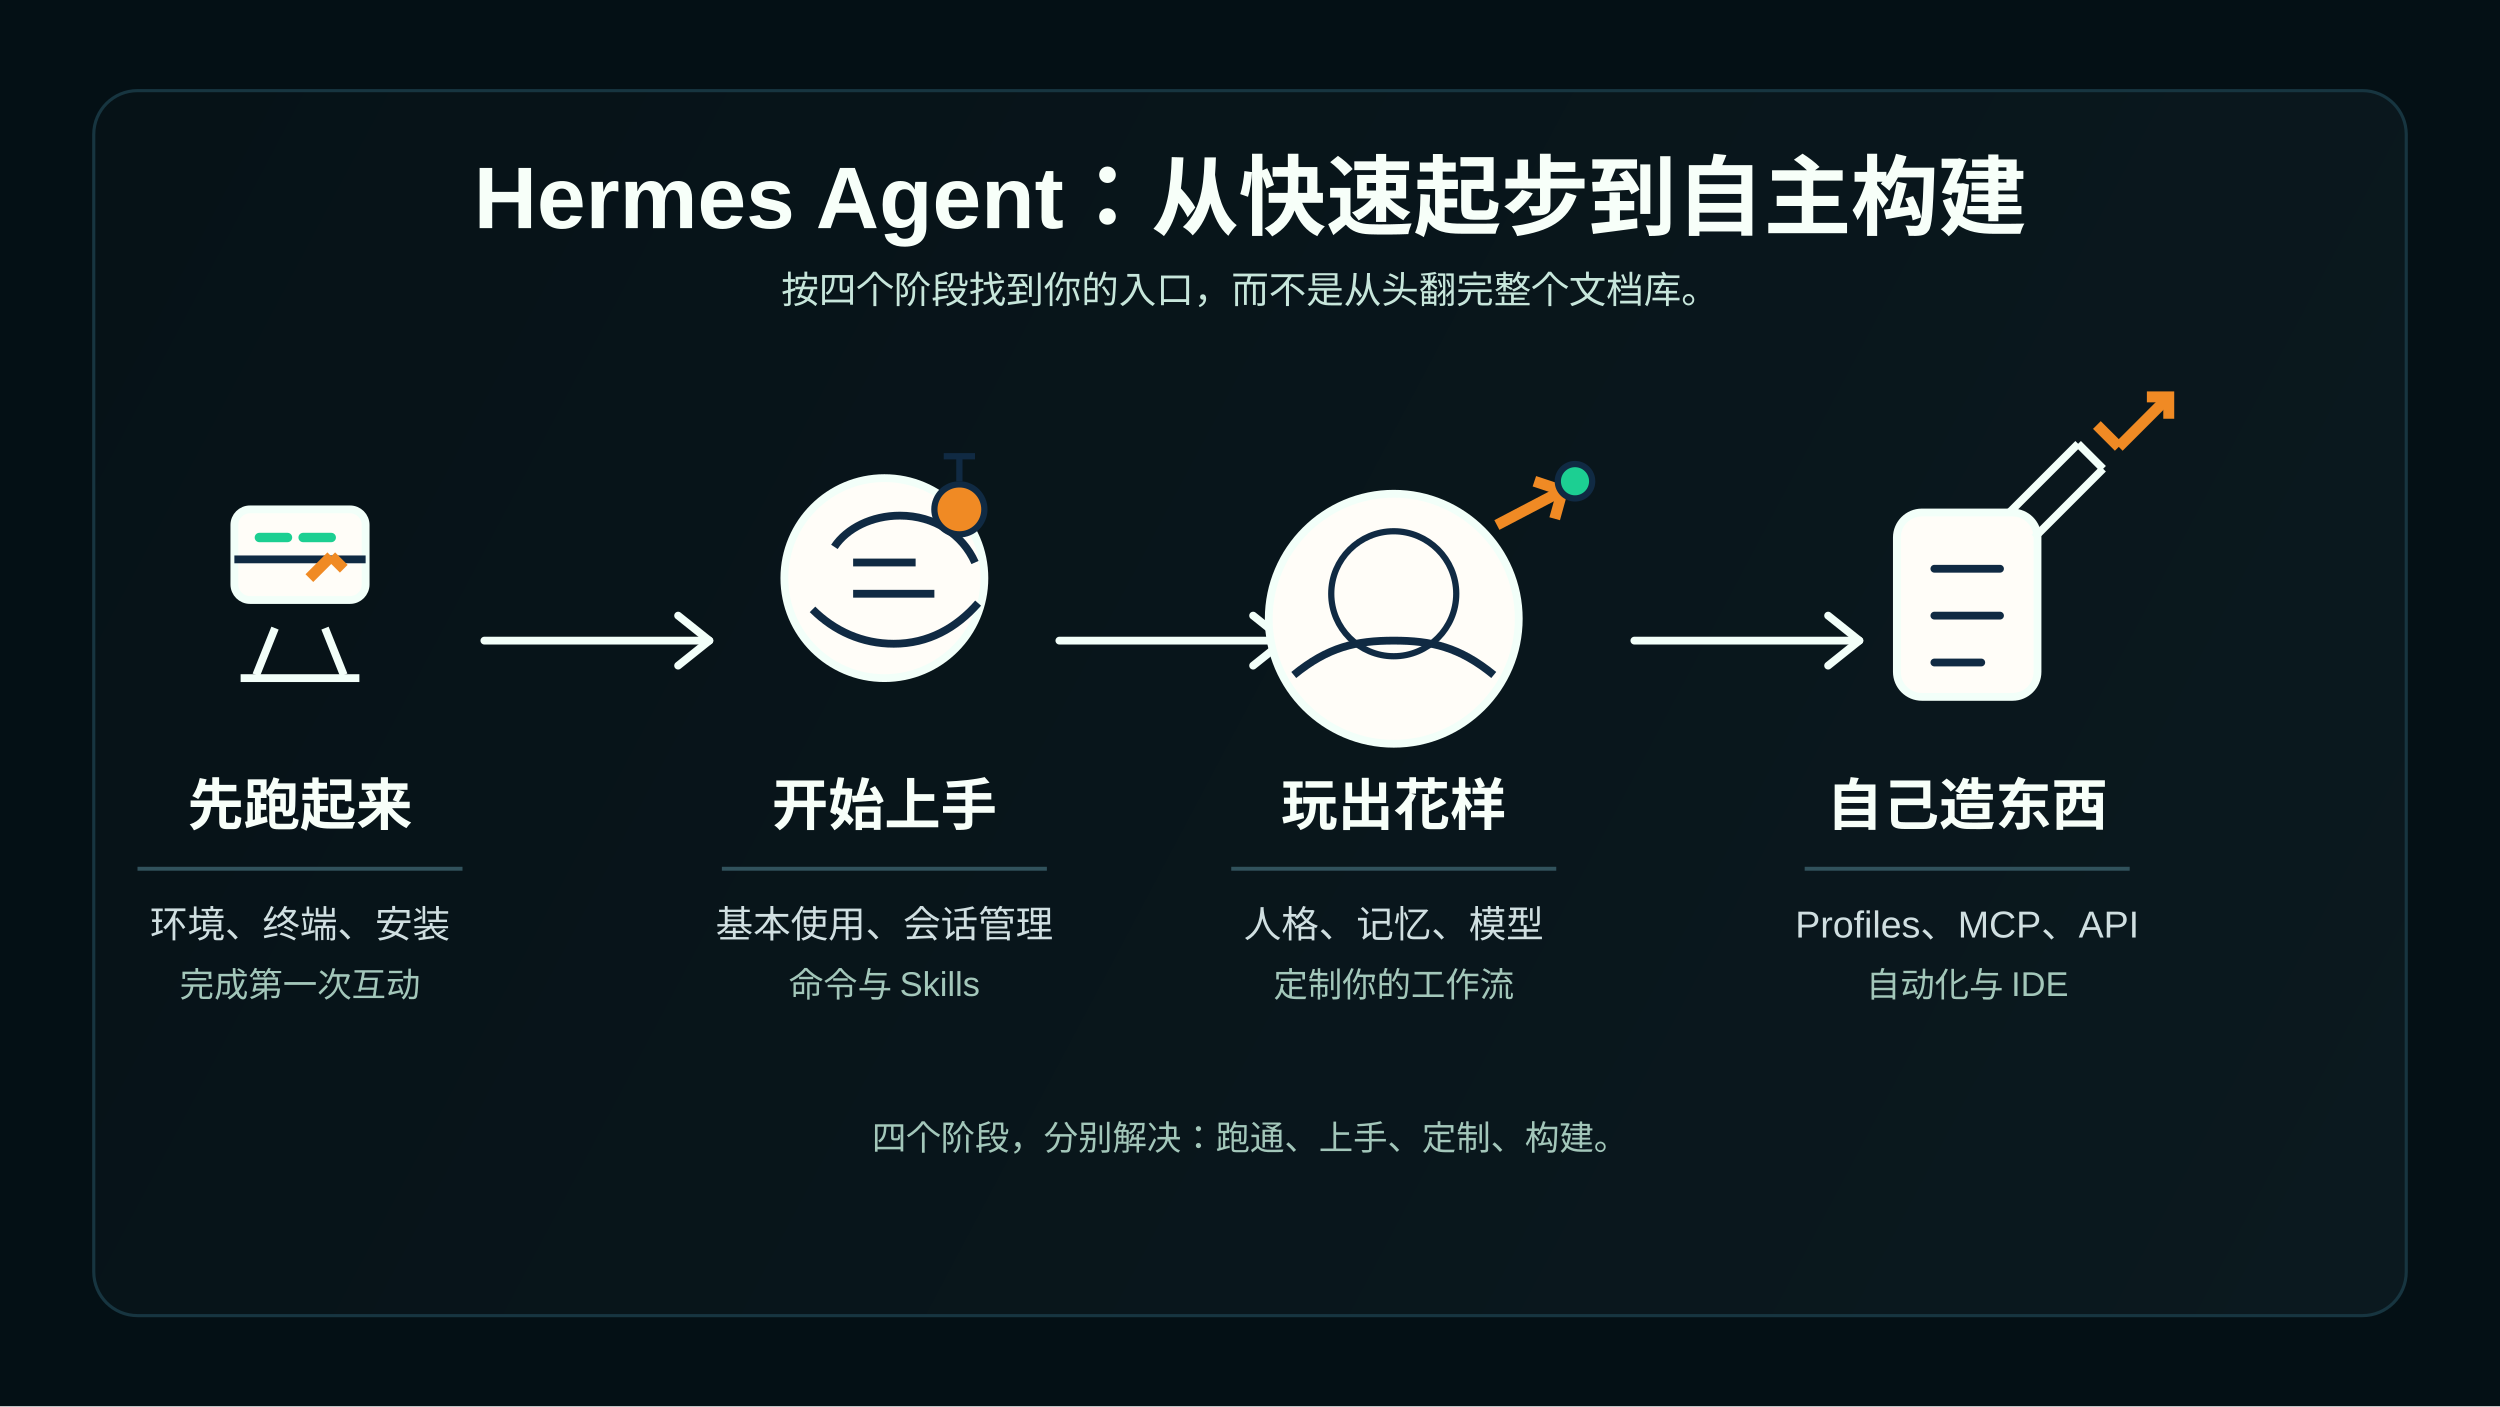
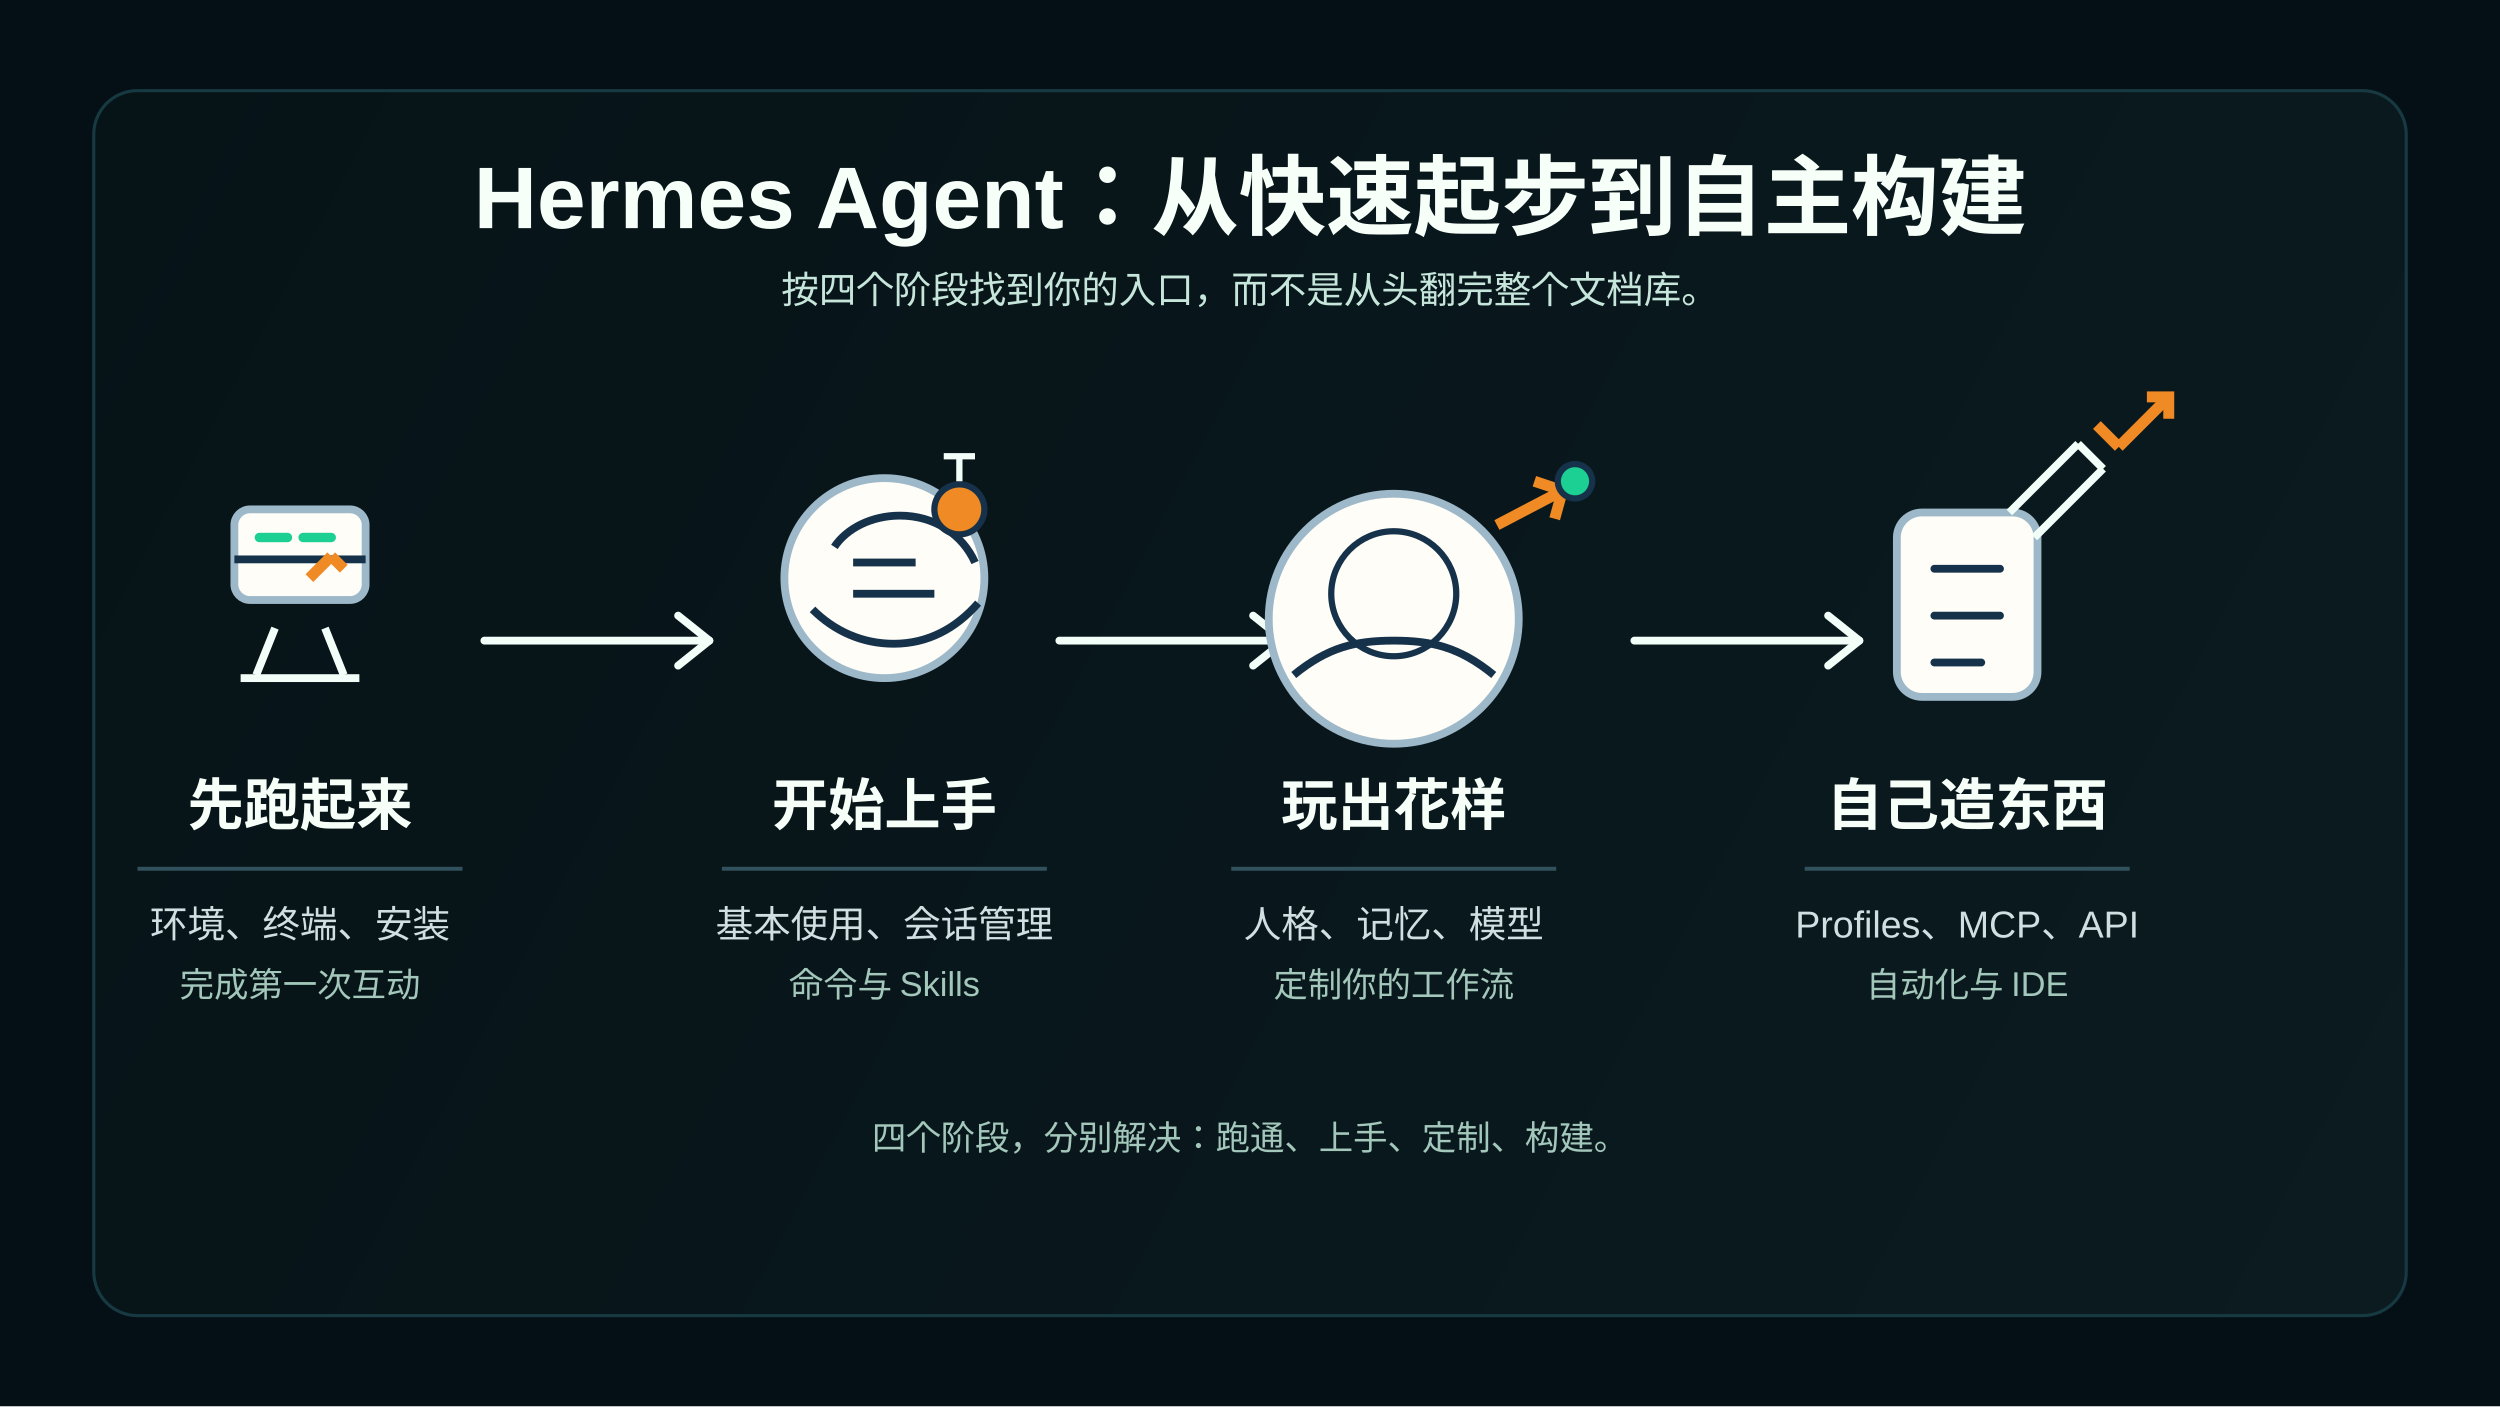
<svg xmlns="http://www.w3.org/2000/svg" width="1600" height="900" viewBox="0 0 1600 900" fill="none">
  <defs>
    <linearGradient id="bg" x1="60" y1="58" x2="1540" y2="842" gradientUnits="userSpaceOnUse">
-       <stop stop-color="#061217" />
-       <stop offset="1" stop-color="#0B191F" />
-     </linearGradient>
-     <linearGradient id="panel" x1="0" y1="0" x2="1" y2="1">
-       <stop stop-color="#11242D" />
-       <stop offset="1" stop-color="#0B171F" />
+       <stop stop-color="#061317" />
+       <stop offset="1" stop-color="#0B1B20" />
    </linearGradient>
  </defs>
  <rect width="1600" height="900" fill="#041015" />
-   <rect x="60" y="58" width="1480" height="784" rx="28" fill="url(#bg)" stroke="#173540" stroke-width="2" />
+   <rect x="60" y="58" width="1480" height="784" rx="28" fill="url(#bg)" stroke="#173942" stroke-width="2" />
  <text x="800" y="146" text-anchor="middle" fill="#F7FFF9" font-size="56" font-family="Arial, PingFang SC, Microsoft YaHei, sans-serif" font-weight="700">Hermes Agent：从快速起步到自主构建</text>
  <text x="800" y="194" text-anchor="middle" fill="#C7E6DB" font-size="24" font-family="Arial, PingFang SC, Microsoft YaHei, sans-serif">按四个阶段找到你的入口，而不是从头翻完整个文档库。</text>
  <g stroke="#F2FFF9" stroke-width="5" stroke-linecap="round" stroke-linejoin="round">
    <path d="M310 410H454" />
    <path d="M434 394L454 410L434 426" />
    <path d="M678 410H822" />
    <path d="M802 394L822 410L802 426" />
    <path d="M1046 410H1190" />
    <path d="M1170 394L1190 410L1170 426" />
  </g>
  <g>
-     <rect x="150" y="326" width="84" height="58" rx="10" fill="#FFFDF8" stroke="#F2FFF9" stroke-width="5" />
-     <path d="M150 358H234" stroke="#102A43" stroke-width="5" />
+     <rect x="150" y="326" width="84" height="58" rx="10" fill="#FFFDF8" stroke="#9DB8C8" stroke-width="5" />
+     <path d="M150 358H234" stroke="#16324A" stroke-width="5" />
    <path d="M166 344H184" stroke="#1CCF92" stroke-width="6" stroke-linecap="round" />
    <path d="M194 344H212" stroke="#1CCF92" stroke-width="6" stroke-linecap="round" />
    <path d="M176 402L164 432" stroke="#F2FFF9" stroke-width="5" />
    <path d="M208 402L220 432" stroke="#F2FFF9" stroke-width="5" />
    <path d="M154 434H230" stroke="#F2FFF9" stroke-width="5" />
    <path d="M198 370L212 356" stroke="#F08A24" stroke-width="7" />
    <path d="M212 356L220 364" stroke="#F08A24" stroke-width="7" />
  </g>
  <g>
-     <circle cx="566" cy="370" r="64" stroke="#F2FFF9" stroke-width="5" fill="#FFFDF8" />
-     <path d="M534 350C542 338 558 330 576 330C598 330 616 342 624 360" stroke="#102A43" stroke-width="5" />
-     <path d="M520 390C534 404 552 412 572 412C594 412 612 402 626 386" stroke="#102A43" stroke-width="5" />
-     <path d="M546 360H586" stroke="#102A43" stroke-width="5" />
-     <path d="M546 380H598" stroke="#102A43" stroke-width="5" />
-     <circle cx="614" cy="326" r="16" fill="#F08A24" stroke="#102A43" stroke-width="4" />
-     <path d="M614 308V292" stroke="#102A43" stroke-width="4" />
-     <path d="M604 292H624" stroke="#102A43" stroke-width="4" />
+     <circle cx="566" cy="370" r="64" fill="#FFFDF8" stroke="#9DB8C8" stroke-width="5" />
+     <path d="M534 350C542 338 558 330 576 330C598 330 616 342 624 360" stroke="#16324A" stroke-width="5" />
+     <path d="M520 390C534 404 552 412 572 412C594 412 612 402 626 386" stroke="#16324A" stroke-width="5" />
+     <path d="M546 360H586" stroke="#16324A" stroke-width="5" />
+     <path d="M546 380H598" stroke="#16324A" stroke-width="5" />
+     <circle cx="614" cy="326" r="16" fill="#F08A24" stroke="#16324A" stroke-width="4" />
+     <path d="M614 308V292" stroke="#F2FFF9" stroke-width="4" />
+     <path d="M604 292H624" stroke="#F2FFF9" stroke-width="4" />
  </g>
  <g>
-     <path d="M892 316C936 316 972 352 972 396C972 440 936 476 892 476C848 476 812 440 812 396C812 352 848 316 892 316Z" stroke="#F2FFF9" stroke-width="5" fill="#FFFDF8" />
-     <path d="M892 340C914 340 932 358 932 380C932 402 914 420 892 420C870 420 852 402 852 380C852 358 870 340 892 340Z" stroke="#102A43" stroke-width="4" />
-     <path d="M828 432C850 414 868 410 892 410C916 410 934 414 956 432" stroke="#102A43" stroke-width="5" />
+     <path d="M892 316C936 316 972 352 972 396C972 440 936 476 892 476C848 476 812 440 812 396C812 352 848 316 892 316Z" fill="#FFFDF8" stroke="#9DB8C8" stroke-width="5" />
+     <path d="M892 340C914 340 932 358 932 380C932 402 914 420 892 420C870 420 852 402 852 380C852 358 870 340 892 340Z" stroke="#16324A" stroke-width="4" />
+     <path d="M828 432C850 414 868 410 892 410C916 410 934 414 956 432" stroke="#16324A" stroke-width="5" />
    <path d="M958 336L1000 314" stroke="#F08A24" stroke-width="7" />
    <path d="M1000 314L995 332" stroke="#F08A24" stroke-width="7" />
    <path d="M1000 314L982 308" stroke="#F08A24" stroke-width="7" />
-     <circle cx="1008" cy="308" r="11" fill="#1CCF92" stroke="#102A43" stroke-width="4" />
+     <circle cx="1008" cy="308" r="11" fill="#1CCF92" stroke="#16324A" stroke-width="4" />
  </g>
  <g>
-     <rect x="1214" y="328" width="90" height="118" rx="16" fill="#FFFDF8" stroke="#F2FFF9" stroke-width="5" />
-     <path d="M1238 364H1280" stroke="#102A43" stroke-width="5" stroke-linecap="round" />
-     <path d="M1238 394H1280" stroke="#102A43" stroke-width="5" stroke-linecap="round" />
-     <path d="M1238 424H1268" stroke="#102A43" stroke-width="5" stroke-linecap="round" />
+     <rect x="1214" y="328" width="90" height="118" rx="16" fill="#FFFDF8" stroke="#9DB8C8" stroke-width="5" />
+     <path d="M1238 364H1280" stroke="#16324A" stroke-width="5" stroke-linecap="round" />
+     <path d="M1238 394H1280" stroke="#16324A" stroke-width="5" stroke-linecap="round" />
+     <path d="M1238 424H1268" stroke="#16324A" stroke-width="5" stroke-linecap="round" />
    <path d="M1286 328L1330 284" stroke="#F2FFF9" stroke-width="5" />
    <path d="M1330 284L1346 300" stroke="#F2FFF9" stroke-width="5" />
    <path d="M1346 300L1302 344" stroke="#F2FFF9" stroke-width="5" />
    <path d="M1342 272L1356 286" stroke="#F08A24" stroke-width="7" />
    <path d="M1356 286L1388 254" stroke="#F08A24" stroke-width="7" />
    <path d="M1374 254H1388V268" stroke="#F08A24" stroke-width="7" />
  </g>
  <g>
    <text x="192" y="528" text-anchor="middle" fill="#F7FFF9" font-size="36" font-family="Arial, PingFang SC, Microsoft YaHei, sans-serif" font-weight="700">先跑起来</text>
    <path d="M88 556H296" stroke="#31525C" stroke-width="2.5" />
    <text x="192" y="600" text-anchor="middle" fill="#D0DFE1" font-size="24" font-family="Arial, PingFang SC, Microsoft YaHei, sans-serif">环境、终端、安装</text>
    <text x="192" y="638" text-anchor="middle" fill="#A3C7BA" font-size="22" font-family="Arial, PingFang SC, Microsoft YaHei, sans-serif">完成第一次互动</text>
  </g>
  <g>
    <text x="566" y="528" text-anchor="middle" fill="#F7FFF9" font-size="36" font-family="Arial, PingFang SC, Microsoft YaHei, sans-serif" font-weight="700">开始上手</text>
    <path d="M462 556H670" stroke="#31525C" stroke-width="2.5" />
    <text x="566" y="600" text-anchor="middle" fill="#D0DFE1" font-size="24" font-family="Arial, PingFang SC, Microsoft YaHei, sans-serif">基本使用、会话管理</text>
    <text x="566" y="638" text-anchor="middle" fill="#A3C7BA" font-size="22" font-family="Arial, PingFang SC, Microsoft YaHei, sans-serif">命令与 Skills</text>
  </g>
  <g>
    <text x="892" y="528" text-anchor="middle" fill="#F7FFF9" font-size="36" font-family="Arial, PingFang SC, Microsoft YaHei, sans-serif" font-weight="700">玩出花样</text>
    <path d="M788 556H996" stroke="#31525C" stroke-width="2.5" />
    <text x="892" y="600" text-anchor="middle" fill="#D0DFE1" font-size="24" font-family="Arial, PingFang SC, Microsoft YaHei, sans-serif">人格、记忆、模型</text>
    <text x="892" y="638" text-anchor="middle" fill="#A3C7BA" font-size="22" font-family="Arial, PingFang SC, Microsoft YaHei, sans-serif">定制你的工作流</text>
  </g>
  <g>
    <text x="1259" y="528" text-anchor="middle" fill="#F7FFF9" font-size="36" font-family="Arial, PingFang SC, Microsoft YaHei, sans-serif" font-weight="700">自己造东西</text>
    <path d="M1155 556H1363" stroke="#31525C" stroke-width="2.5" />
    <text x="1259" y="600" text-anchor="middle" fill="#D0DFE1" font-size="24" font-family="Arial, PingFang SC, Microsoft YaHei, sans-serif">Profiles、MCP、API</text>
    <text x="1259" y="638" text-anchor="middle" fill="#A3C7BA" font-size="22" font-family="Arial, PingFang SC, Microsoft YaHei, sans-serif">自动化与 IDE</text>
  </g>
  <text x="800" y="736" text-anchor="middle" fill="#A3C7BA" font-size="22" font-family="Arial, PingFang SC, Microsoft YaHei, sans-serif">四个阶段，分别解决：跑通、上手、定制、构建。</text>
</svg>
